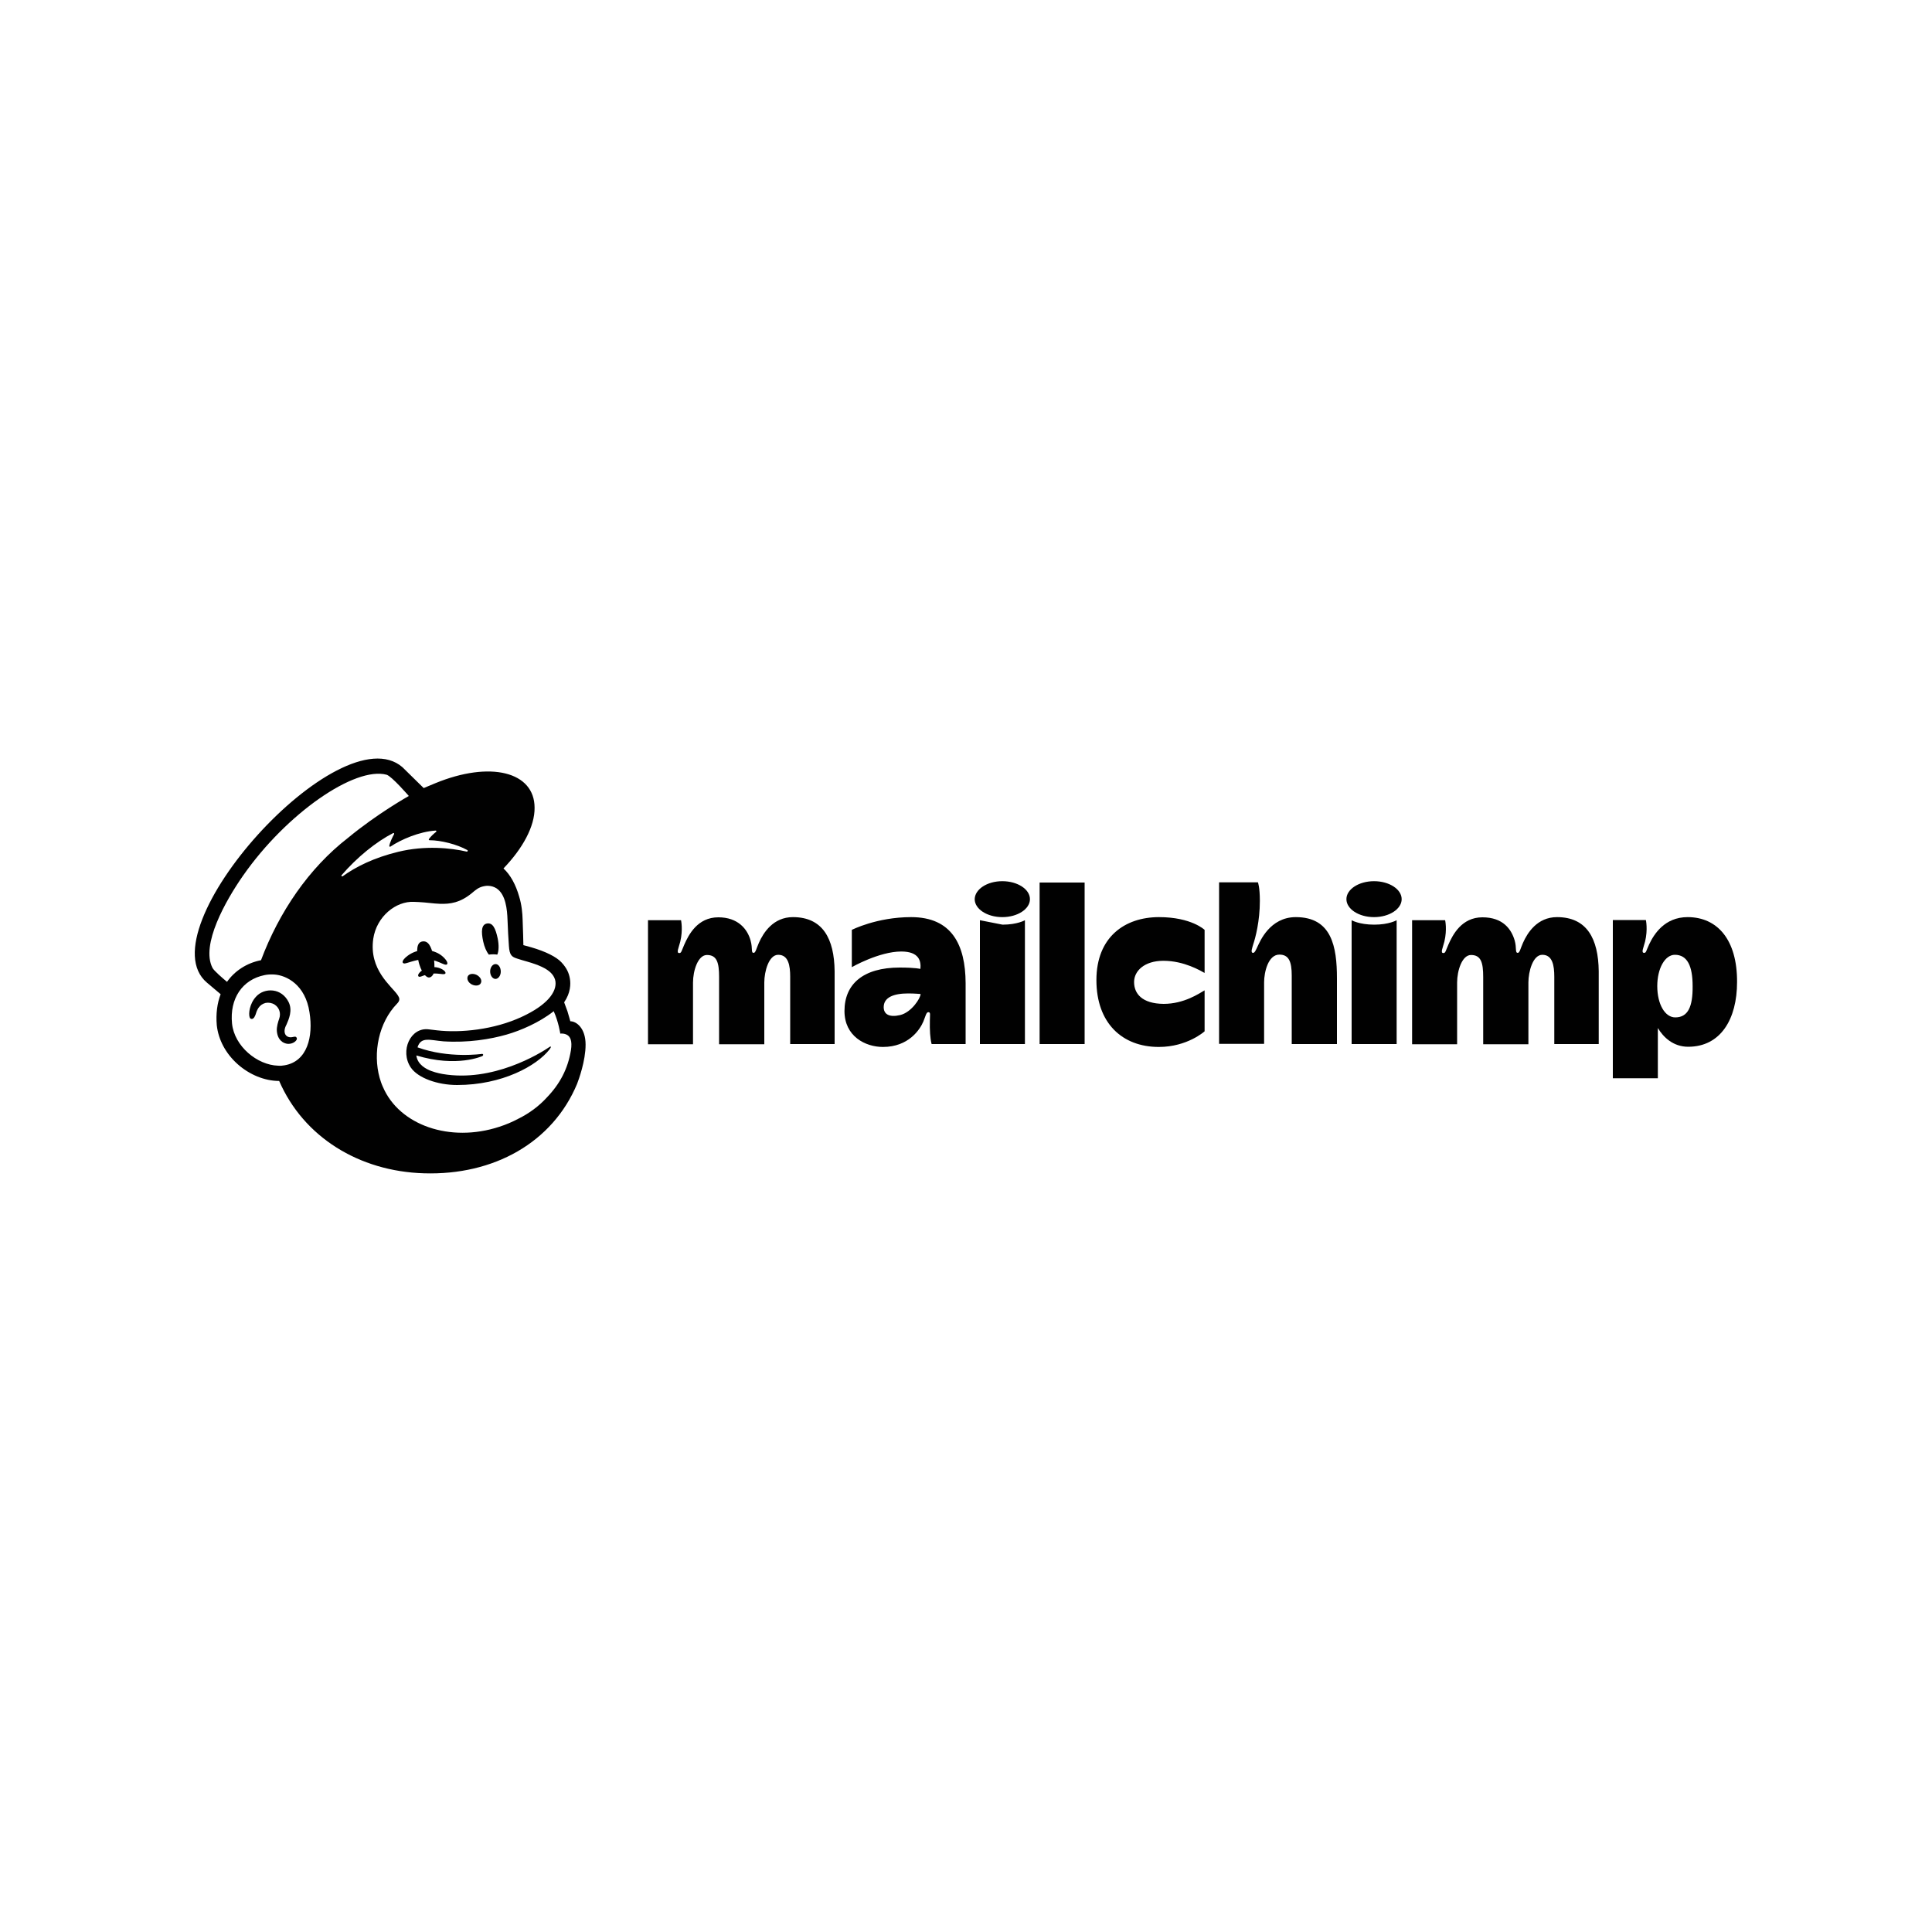
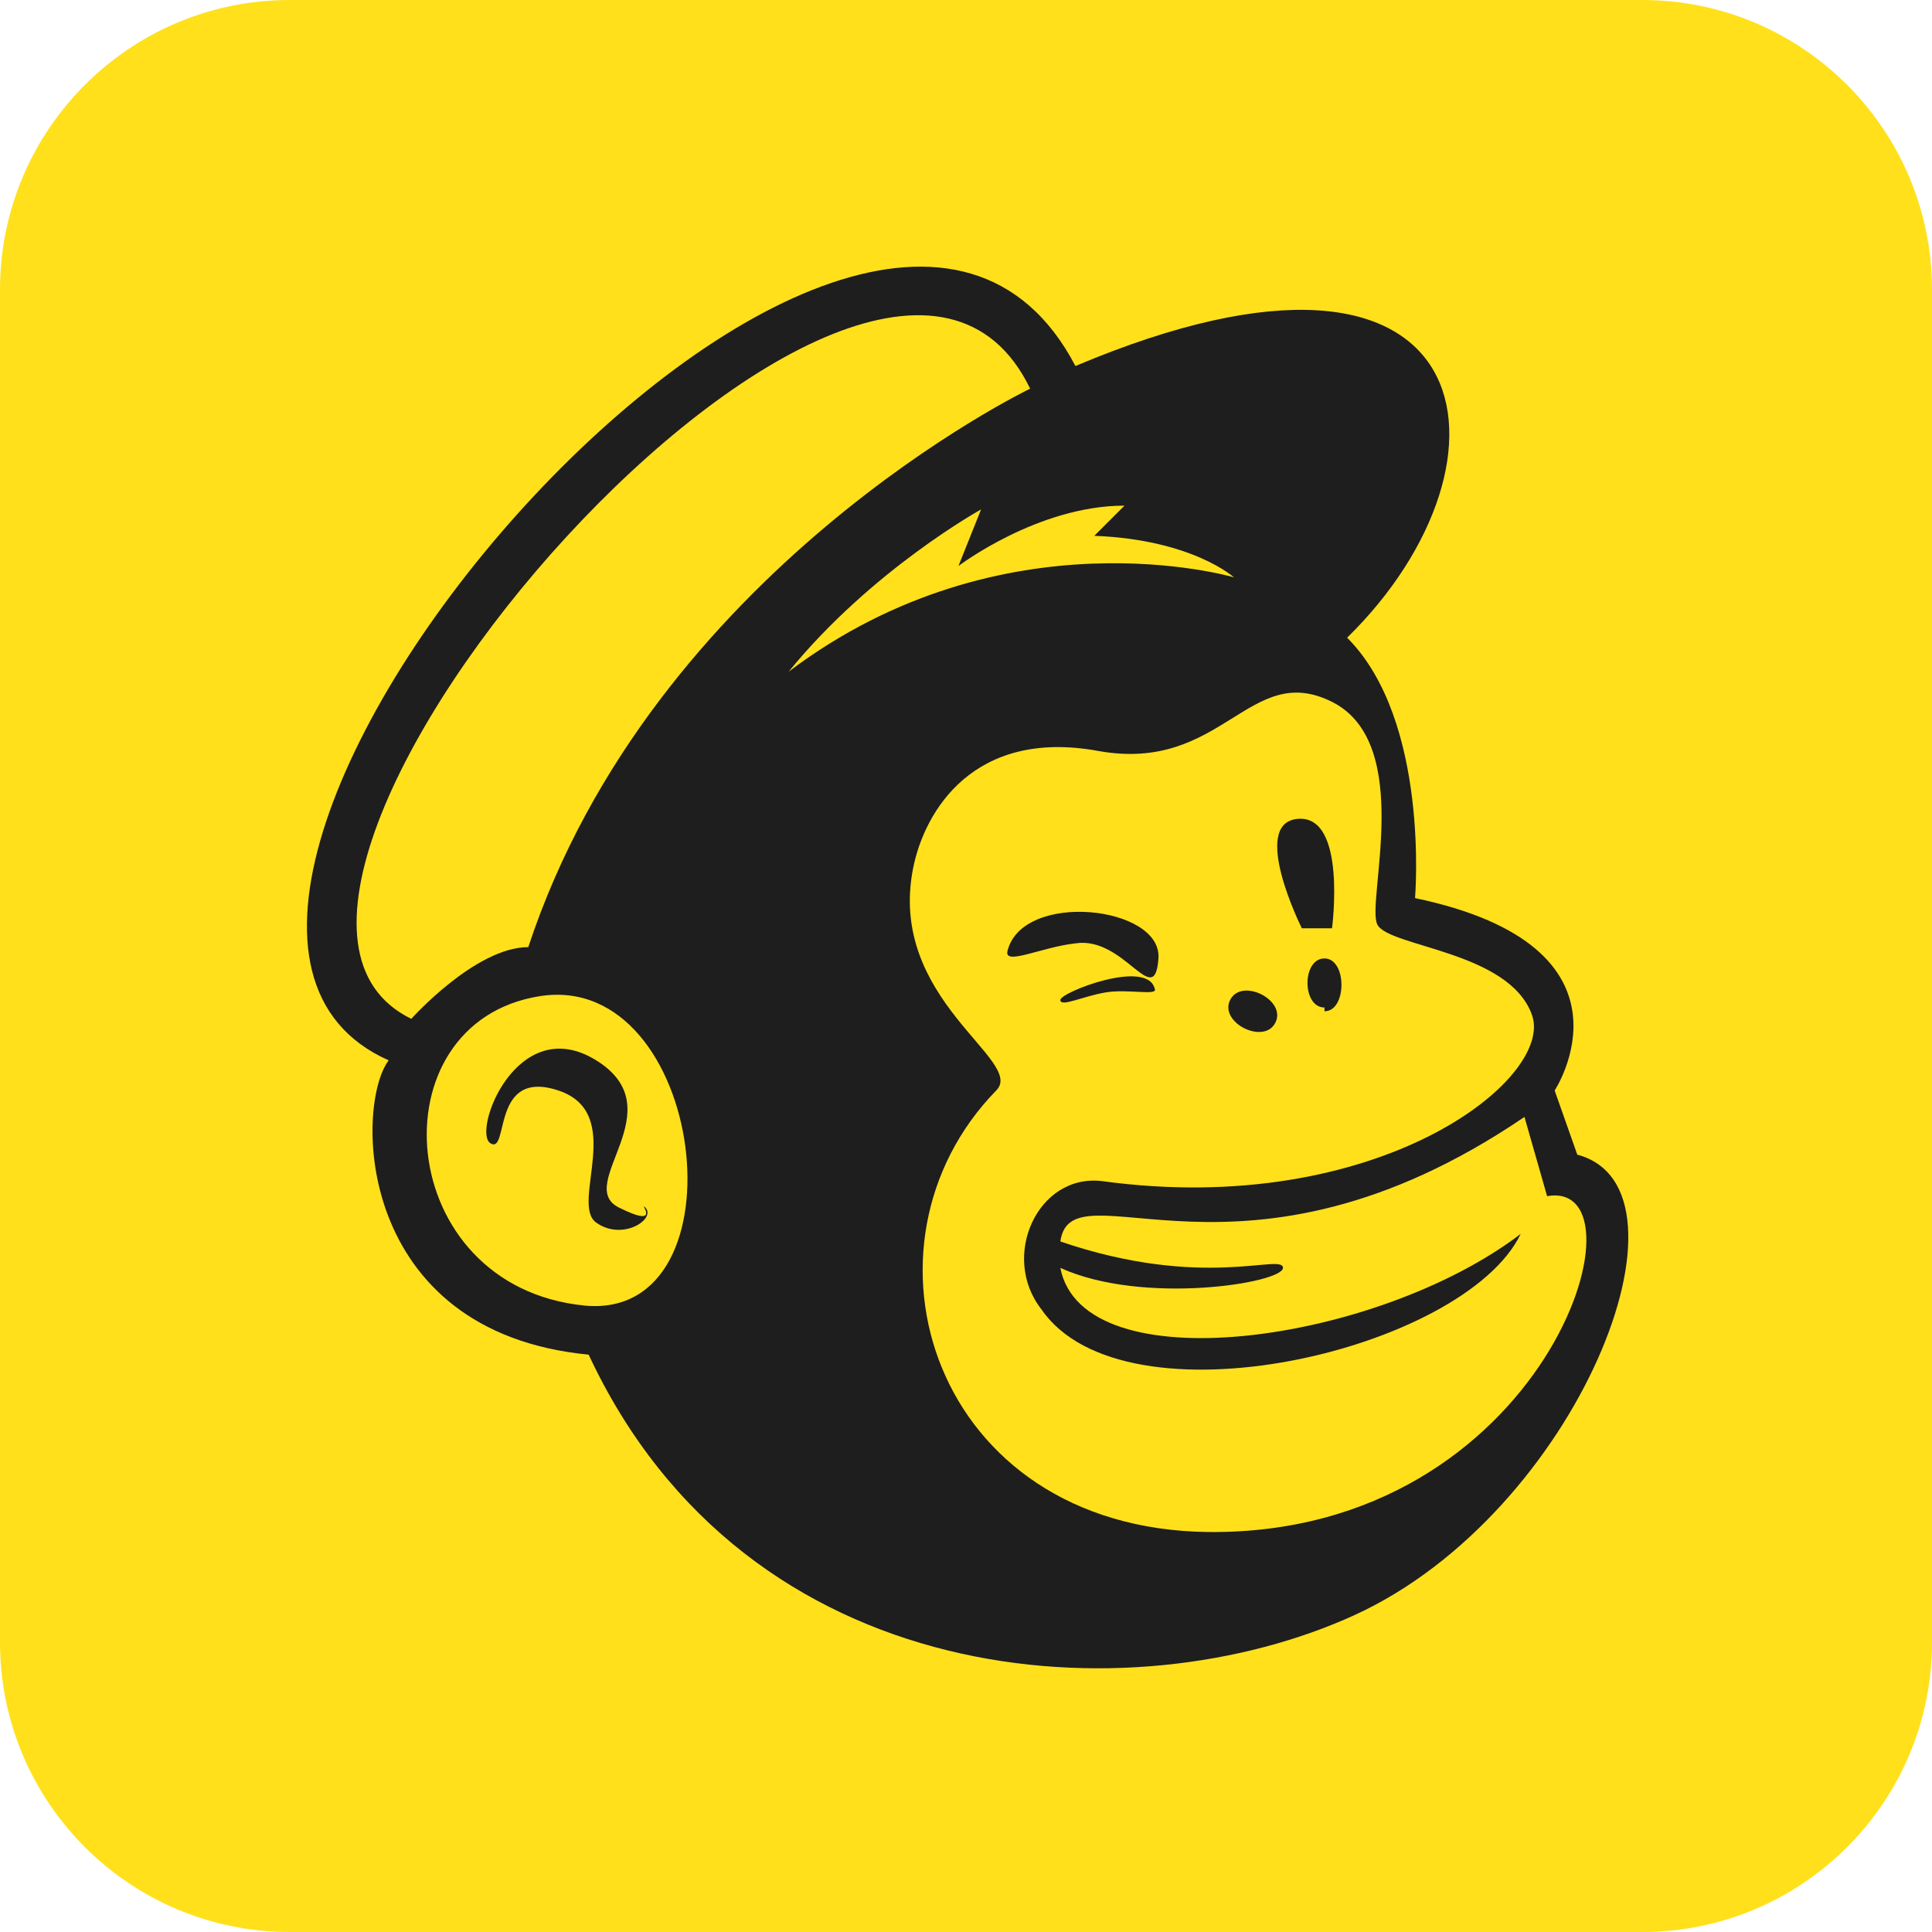
- <svg xmlns="http://www.w3.org/2000/svg" version="1.1" id="Layer_1" x="0px" y="0px" viewBox="0 0 1000 1000" style="enable-background:new 0 0 1000 1000;" xml:space="preserve">
-   <style type="text/css">
- 	.st0{fill:#010101;}
- </style>
-   <g>
-     <g>
-       <path class="st0" d="M253,494.1c1.6-0.2,3.1-0.2,4.4,0c0.8-1.8,0.9-5,0.2-8.4c-1.1-5.1-2.5-8.2-5.5-7.7s-3.1,4.2-2,9.3    C250.7,490.1,251.8,492.6,253,494.1L253,494.1z" />
-       <path class="st0" d="M227.4,498.1c2.1,0.9,3.4,1.6,4,1c0.3-0.3,0.2-1-0.3-1.8c-1.1-1.7-3.2-3.5-5.5-4.4c-4.7-2-10.3-1.4-14.6,1.8    c-1.4,1-2.8,2.5-2.6,3.4c0.1,0.3,0.3,0.5,0.8,0.6c1.2,0.1,5.3-1.9,10-2.2C222.5,496.2,225.2,497.2,227.4,498.1L227.4,498.1z" />
-       <path class="st0" d="M223.1,500.6c-2.8,0.4-4.3,1.4-5.3,2.2c-0.8,0.7-1.4,1.5-1.4,2.1l0.2,0.5l0.5,0.2c0.6,0,2-0.6,2-0.6    c3.9-1.4,6.4-1.2,9-0.9c1.4,0.2,2.1,0.2,2.4-0.2c0.1-0.1,0.2-0.4-0.1-0.9C229.7,501.9,226.9,500.2,223.1,500.6L223.1,500.6z" />
-       <path class="st0" d="M224.2,504.4c0.8-1.8,0.9-6.2,0.1-9.6c-1.1-5.1-2.7-8-5.7-7.5c-3,0.5-3.1,4.6-2.1,9.7    c0.6,3.2,1.8,5.4,2.5,6.6C221.5,507.1,223.1,506.1,224.2,504.4L224.2,504.4z" />
-       <path class="st0" d="M244.3,509.6c1.9,0.9,4,0.6,4.6-0.8c0.7-1.4-0.3-3.2-2.2-4.2c-1.9-0.9-4-0.6-4.6,0.8    C241.5,506.8,242.4,508.7,244.3,509.6" />
-       <path class="st0" d="M256.5,499c-1.5,0-2.8,1.7-2.8,3.8c0,2.1,1.2,3.8,2.7,3.9c1.5,0,2.8-1.7,2.8-3.8    C259.2,500.7,258,499,256.5,499" />
-       <path class="st0" d="M153.4,536.9c-0.4-0.5-1-0.3-1.6-0.2c-0.4,0.1-0.9,0.2-1.4,0.2c-1.1,0-2.1-0.5-2.6-1.3    c-0.7-1.1-0.7-2.7,0.1-4.5l0.4-0.8c1.2-2.8,3.3-7.4,1-11.8c-1.7-3.3-4.6-5.4-8-5.8c-3.3-0.4-6.7,0.8-8.8,3.2    c-3.4,3.7-3.9,8.8-3.3,10.6c0.2,0.7,0.6,0.8,0.9,0.9c0.6,0.1,1.4-0.3,2-1.8l0.2-0.5c0.2-0.8,0.7-2.2,1.4-3.3    c0.9-1.4,2.2-2.3,3.8-2.7c1.6-0.3,3.3,0,4.7,0.9c2.4,1.6,3.3,4.5,2.3,7.3c-0.5,1.4-1.4,4.2-1.2,6.4c0.4,4.6,3.2,6.4,5.7,6.6    c2.5,0.1,4.2-1.3,4.6-2.3C153.8,537.4,153.5,537.1,153.4,536.9L153.4,536.9z" />
-       <path class="st0" d="M295.2,528.6c-0.1-0.3-0.7-2.6-1.5-5.2l-1.7-4.6c3.4-5,3.4-9.5,3-12.1c-0.5-3.2-1.8-5.8-4.4-8.6    c-2.6-2.8-8.1-5.6-15.7-7.8l-4-1.1c0-0.2-0.2-9.4-0.4-13.4c-0.1-2.9-0.4-7.3-1.8-11.8c-1.7-6-4.5-11.2-8.1-14.5    c9.9-10.3,16.2-21.7,16.1-31.4c0-18.7-23-24.4-51.4-12.7l-6,2.5c0,0-10.9-10.7-11-10.8C175.9,369,74.8,481.3,107.1,508.6l7.1,6    c-1.8,4.7-2.5,10.2-2,16c0.8,7.5,4.6,14.7,10.9,20.3c6,5.3,13.8,8.6,21.4,8.6c12.6,29,41.3,46.8,75,47.8    c36.1,1.1,66.5-15.9,79.2-46.3c0.8-2.1,4.4-11.8,4.4-20.3C303.1,532.1,298.3,528.6,295.2,528.6L295.2,528.6z M147.3,551.4    c-1.1,0.2-2.2,0.3-3.3,0.2c-10.9-0.3-22.7-10.1-23.9-21.8c-1.3-12.9,5.3-22.8,16.9-25.1c1.4-0.3,3.1-0.4,4.9-0.3    c6.5,0.4,16.2,5.4,18.3,19.6C162.2,536.5,159.1,549.4,147.3,551.4 M135.1,497c-7.3,1.4-13.6,5.5-17.6,11.2    c-2.3-1.9-6.7-5.7-7.5-7.2c-6.2-11.9,6.8-34.9,15.9-47.9c22.5-32.2,57.8-56.5,74.2-52.1c2.7,0.8,11.5,11,11.5,11    s-16.3,9.1-31.5,21.7C159.8,449.4,144.4,472.2,135.1,497 M249.7,546.6c0.2-0.1,0.4-0.4,0.4-0.6c0-0.3-0.3-0.6-0.7-0.5    c0,0-17.1,2.5-33.3-3.4c1.8-5.7,6.4-3.7,13.5-3.1c12.7,0.8,24.2-1.1,32.6-3.5c7.3-2.1,16.9-6.2,24.4-12.1    c2.5,5.5,3.4,11.6,3.4,11.6s1.9-0.3,3.6,0.7c1.5,0.9,2.7,2.9,1.9,8c-1.6,9.5-5.6,17.2-12.4,24.3c-4.1,4.5-9.2,8.3-14.9,11.1    c-3,1.6-6.3,3-9.7,4.1c-25.6,8.4-51.8-0.8-60.3-20.6c-0.7-1.5-1.2-3-1.7-4.7c-3.6-13-0.5-28.6,9-38.4v0c0.6-0.6,1.2-1.4,1.2-2.3    c0-0.8-0.5-1.6-0.9-2.2c-3.3-4.8-14.9-13.1-12.6-29.1c1.7-11.5,11.7-19.6,21.1-19.1l2.4,0.1c4.1,0.2,7.6,0.8,10.9,0.9    c5.6,0.2,10.6-0.6,16.6-5.5c2-1.7,3.6-3.1,6.3-3.6c0.3,0,1-0.3,2.4-0.2c1.5,0.1,2.8,0.5,4.1,1.3c4.8,3.2,5.5,10.9,5.7,16.5    c0.1,3.2,0.5,11,0.7,13.2c0.3,5.1,1.6,5.8,4.4,6.7c1.5,0.5,2.9,0.9,5,1.5c6.3,1.8,10.1,3.6,12.4,5.9c1.4,1.4,2.1,3,2.3,4.4    c0.7,5.4-4.2,12.2-17.4,18.3c-14.4,6.7-31.8,8.4-43.9,7l-4.2-0.5c-9.6-1.3-15.1,11.2-9.4,19.7c3.7,5.5,13.9,9.1,24,9.1    c23.3,0,41.2-9.9,47.9-18.5l0.5-0.8c0.3-0.5,0.1-0.8-0.4-0.5c-5.4,3.7-29.6,18.5-55.5,14.1c0,0-3.1-0.5-6-1.6    c-2.3-0.9-7-3.1-7.6-8C236.6,552.7,249.7,546.6,249.7,546.6L249.7,546.6z M216.7,542.7L216.7,542.7L216.7,542.7L216.7,542.7    L216.7,542.7z M176.8,453c8-9.3,17.9-17.3,26.7-21.8c0.3-0.2,0.6,0.2,0.5,0.5c-0.7,1.3-2.1,4-2.5,6.1c-0.1,0.3,0.3,0.6,0.6,0.4    c5.5-3.7,15.1-7.8,23.4-8.3c0.4,0,0.5,0.4,0.2,0.7c-1.3,1-2.7,2.3-3.7,3.7c-0.2,0.2,0,0.6,0.3,0.6c5.9,0,14.2,2.1,19.6,5.1    c0.4,0.2,0.1,0.9-0.3,0.8c-8.2-1.9-21.6-3.3-35.5,0.1c-12.4,3-21.9,7.7-28.8,12.7C176.9,453.7,176.5,453.3,176.8,453L176.8,453z" />
-       <path class="st0" d="M873.5,474.7c-12,0-17.5,9-19.9,14.1c-1.6,3.4-1.5,4.4-2.6,4.4c-1.7,0-0.3-2.7,0.5-5.9    c1.5-6.3,0.4-11.1,0.4-11.1h-17.1v81.9h23.3v-26c2.8,4.7,7.9,9.7,15.7,9.7c16.8,0,25.3-14.3,25.3-33.5    C899.2,486.5,889,474.7,873.5,474.7L873.5,474.7z M867.1,526.6c-5.3,0-9.3-6.8-9.3-16.2c0-9.2,4-16.2,9.1-16.2    c6.5,0,9.2,5.9,9.2,16.2C876.2,521.1,873.7,526.6,867.1,526.6" />
-       <path class="st0" d="M410.4,474.7c-10.2,0-15.3,8.1-17.6,13.3c-1.3,2.9-1.7,5.2-2.7,5.2c-1.5,0-0.4-2-1.6-6.4    c-1.6-5.8-6.4-12-16.7-12c-10.8,0-15.4,9.1-17.6,14.1c-1.5,3.4-1.5,4.4-2.6,4.4c-1.7,0-0.3-2.7,0.5-5.9c1.5-6.3,0.4-11.1,0.4-11.1    h-17.1v64.2h23.3v-31.9c0-6.3,2.6-14.3,7.2-14.3c5.2,0,6.3,4,6.3,11.4v34.8h23.4v-32c0-5.6,2.3-14.3,7.2-14.3    c5.3,0,6.2,5.6,6.2,11.4v34.8h23v-37.7C431.8,485.9,425.9,474.7,410.4,474.7L410.4,474.7z M805.9,474.7    c-10.2,0-15.3,8.1-17.6,13.3c-1.3,2.9-1.7,5.2-2.7,5.2c-1.5,0-0.5-2.5-1.6-6.4c-1.7-5.8-6-12-16.7-12c-10.8,0-15.4,9.1-17.6,14.1    c-1.5,3.4-1.5,4.4-2.6,4.4c-1.7,0-0.3-2.7,0.5-5.9c1.5-6.3,0.4-11.1,0.4-11.1h-17.1v64.2h23.3v-31.9c0-6.3,2.6-14.3,7.2-14.3    c5.2,0,6.3,4,6.3,11.4v34.8h23.4v-32c0-5.6,2.3-14.3,7.2-14.3c5.3,0,6.2,5.6,6.2,11.4v34.8h23v-37.7    C827.3,485.9,821.4,474.7,805.9,474.7L805.9,474.7z M471.6,474.7c-17.8,0-30.7,6.6-30.7,6.6v19.3c0,0,14.1-8.1,25.6-8.1    c9.2,0,10.3,4.9,9.9,9c0,0-2.6-0.7-10.7-0.7c-19,0-28.6,8.6-28.6,22.5c0,13.1,10.8,18.6,19.9,18.6c13.2,0,19.1-8.9,20.9-13.1    c1.2-2.9,1.5-4.9,2.6-4.9c1.3,0,0.8,1.4,0.8,4.3c-0.1,5.1,0.1,9,0.9,12.2h17.6v-31.6C499.7,489.1,492.7,474.7,471.6,474.7    L471.6,474.7z M465.9,525.4c-5.6,1.3-8.5-0.4-8.5-4.1c0-5.1,5.2-7.1,12.7-7.1c3.3,0,6.4,0.3,6.4,0.3    C476.5,516.6,471.8,524,465.9,525.4 M538.1,456.8h23.3v83.6h-23.3V456.8z M587,508.3c0-5.8,5.4-11,15.2-11    c10.7,0,19.3,5.2,21.3,6.3v-22.3c0,0-6.8-6.6-23.6-6.6c-17.7,0-32.4,10.3-32.4,32.6c0,22.2,13.3,34.6,32.3,34.6    c14.8,0,23.7-8.1,23.7-8.1v-21.2c-2.8,1.6-10.6,7-21.2,7C591.1,519.5,587,514.3,587,508.3L587,508.3z M670.7,474.7    c-13.5,0-18.6,12.8-19.7,15c-1,2.2-1.6,3.5-2.4,3.5c-1.5,0-0.4-2.7,0.1-4.5c1.1-3.3,3.4-11.9,3.4-22.4c0-7.2-1-9.6-1-9.6h-20.1    v83.6h23.3v-31.9c0-5.2,2.1-14.3,7.9-14.3c4.9,0,6.4,3.6,6.4,10.9v35.4H692v-34C692,490,689.3,474.7,670.7,474.7L670.7,474.7z     M699.6,476.3v64.1h23.3v-64.1c0,0-3.9,2.3-11.6,2.3C703.5,478.6,699.6,476.3,699.6,476.3" />
-       <path class="st0" d="M711.2,456.1c7.9,0,14.3,4.2,14.3,9.3c0,5.1-6.4,9.3-14.3,9.3c-7.9,0-14.3-4.2-14.3-9.3    C696.9,460.3,703.3,456.1,711.2,456.1" />
-       <path class="st0" d="M507.2,476.3v64.1h23.3v-64.1c0,0-3.9,2.3-11.6,2.3L507.2,476.3z" />
-       <path class="st0" d="M518.8,456.1c7.9,0,14.3,4.2,14.3,9.3c0,5.1-6.4,9.3-14.3,9.3c-7.9,0-14.3-4.2-14.3-9.3    C504.6,460.3,510.9,456.1,518.8,456.1" />
-     </g>
-   </g>
+ <svg xmlns="http://www.w3.org/2000/svg" aria-label="Mailchimp" role="img" viewBox="0 0 512 512">
+   <rect width="512" height="512" rx="15%" fill="#ffe01b" />
+   <path fill="#1e1e1e" d="M418 306l-6-17s25-38-37-51c0 0 4-47-18-69 48-47 37-118-72-72C229-10 13 241 103 281c-9 12-9 72 53 78 42 90 144 96 203 69s93-113 59-122zm-263 40c-51-5-56-75-12-82s55 86 12 82zm-15-95c-14 0-31 19-31 19-68-33 123-252 164-167 0 0-100 48-133 148zm200 85c0-4-21 6-59-7 3-21 48 18 123-33l6 21c28-5 0 90-90 89-73-1-96-76-56-117 8-8-29-24-22-59 3-15 16-37 49-31s40-24 62-13 9 53 12 59 35 7 41 24-41 54-114 44c-17-2-27 20-16 34 22 32 112 11 127-20-38 29-116 40-122 9 22 10 59 4 59 0zm-58-6zm-73-152c22-27 51-43 51-43l-6 15s21-16 44-16l-8 8c26 1 37 11 37 11s-61-18-118 25zm135 39c13-1 9 29 9 29h-8s-14-28-1-29zm-59 33c-9 1-19 6-18 2 4-16 41-12 40 2s-9-6-22-4zm21 12c1 2-7 0-13 1s-12 4-12 2 23-11 25-3zm20 3c3-6 15 0 12 6s-15 0-12-6zm25 2c-6 0-6-13 0-13s6 14 0 14zm-180 53c3 3-6 9-13 4s8-29-10-35-13 17-18 14 7-35 28-22-6 33 6 39 5-2 7 0z" />
</svg>
